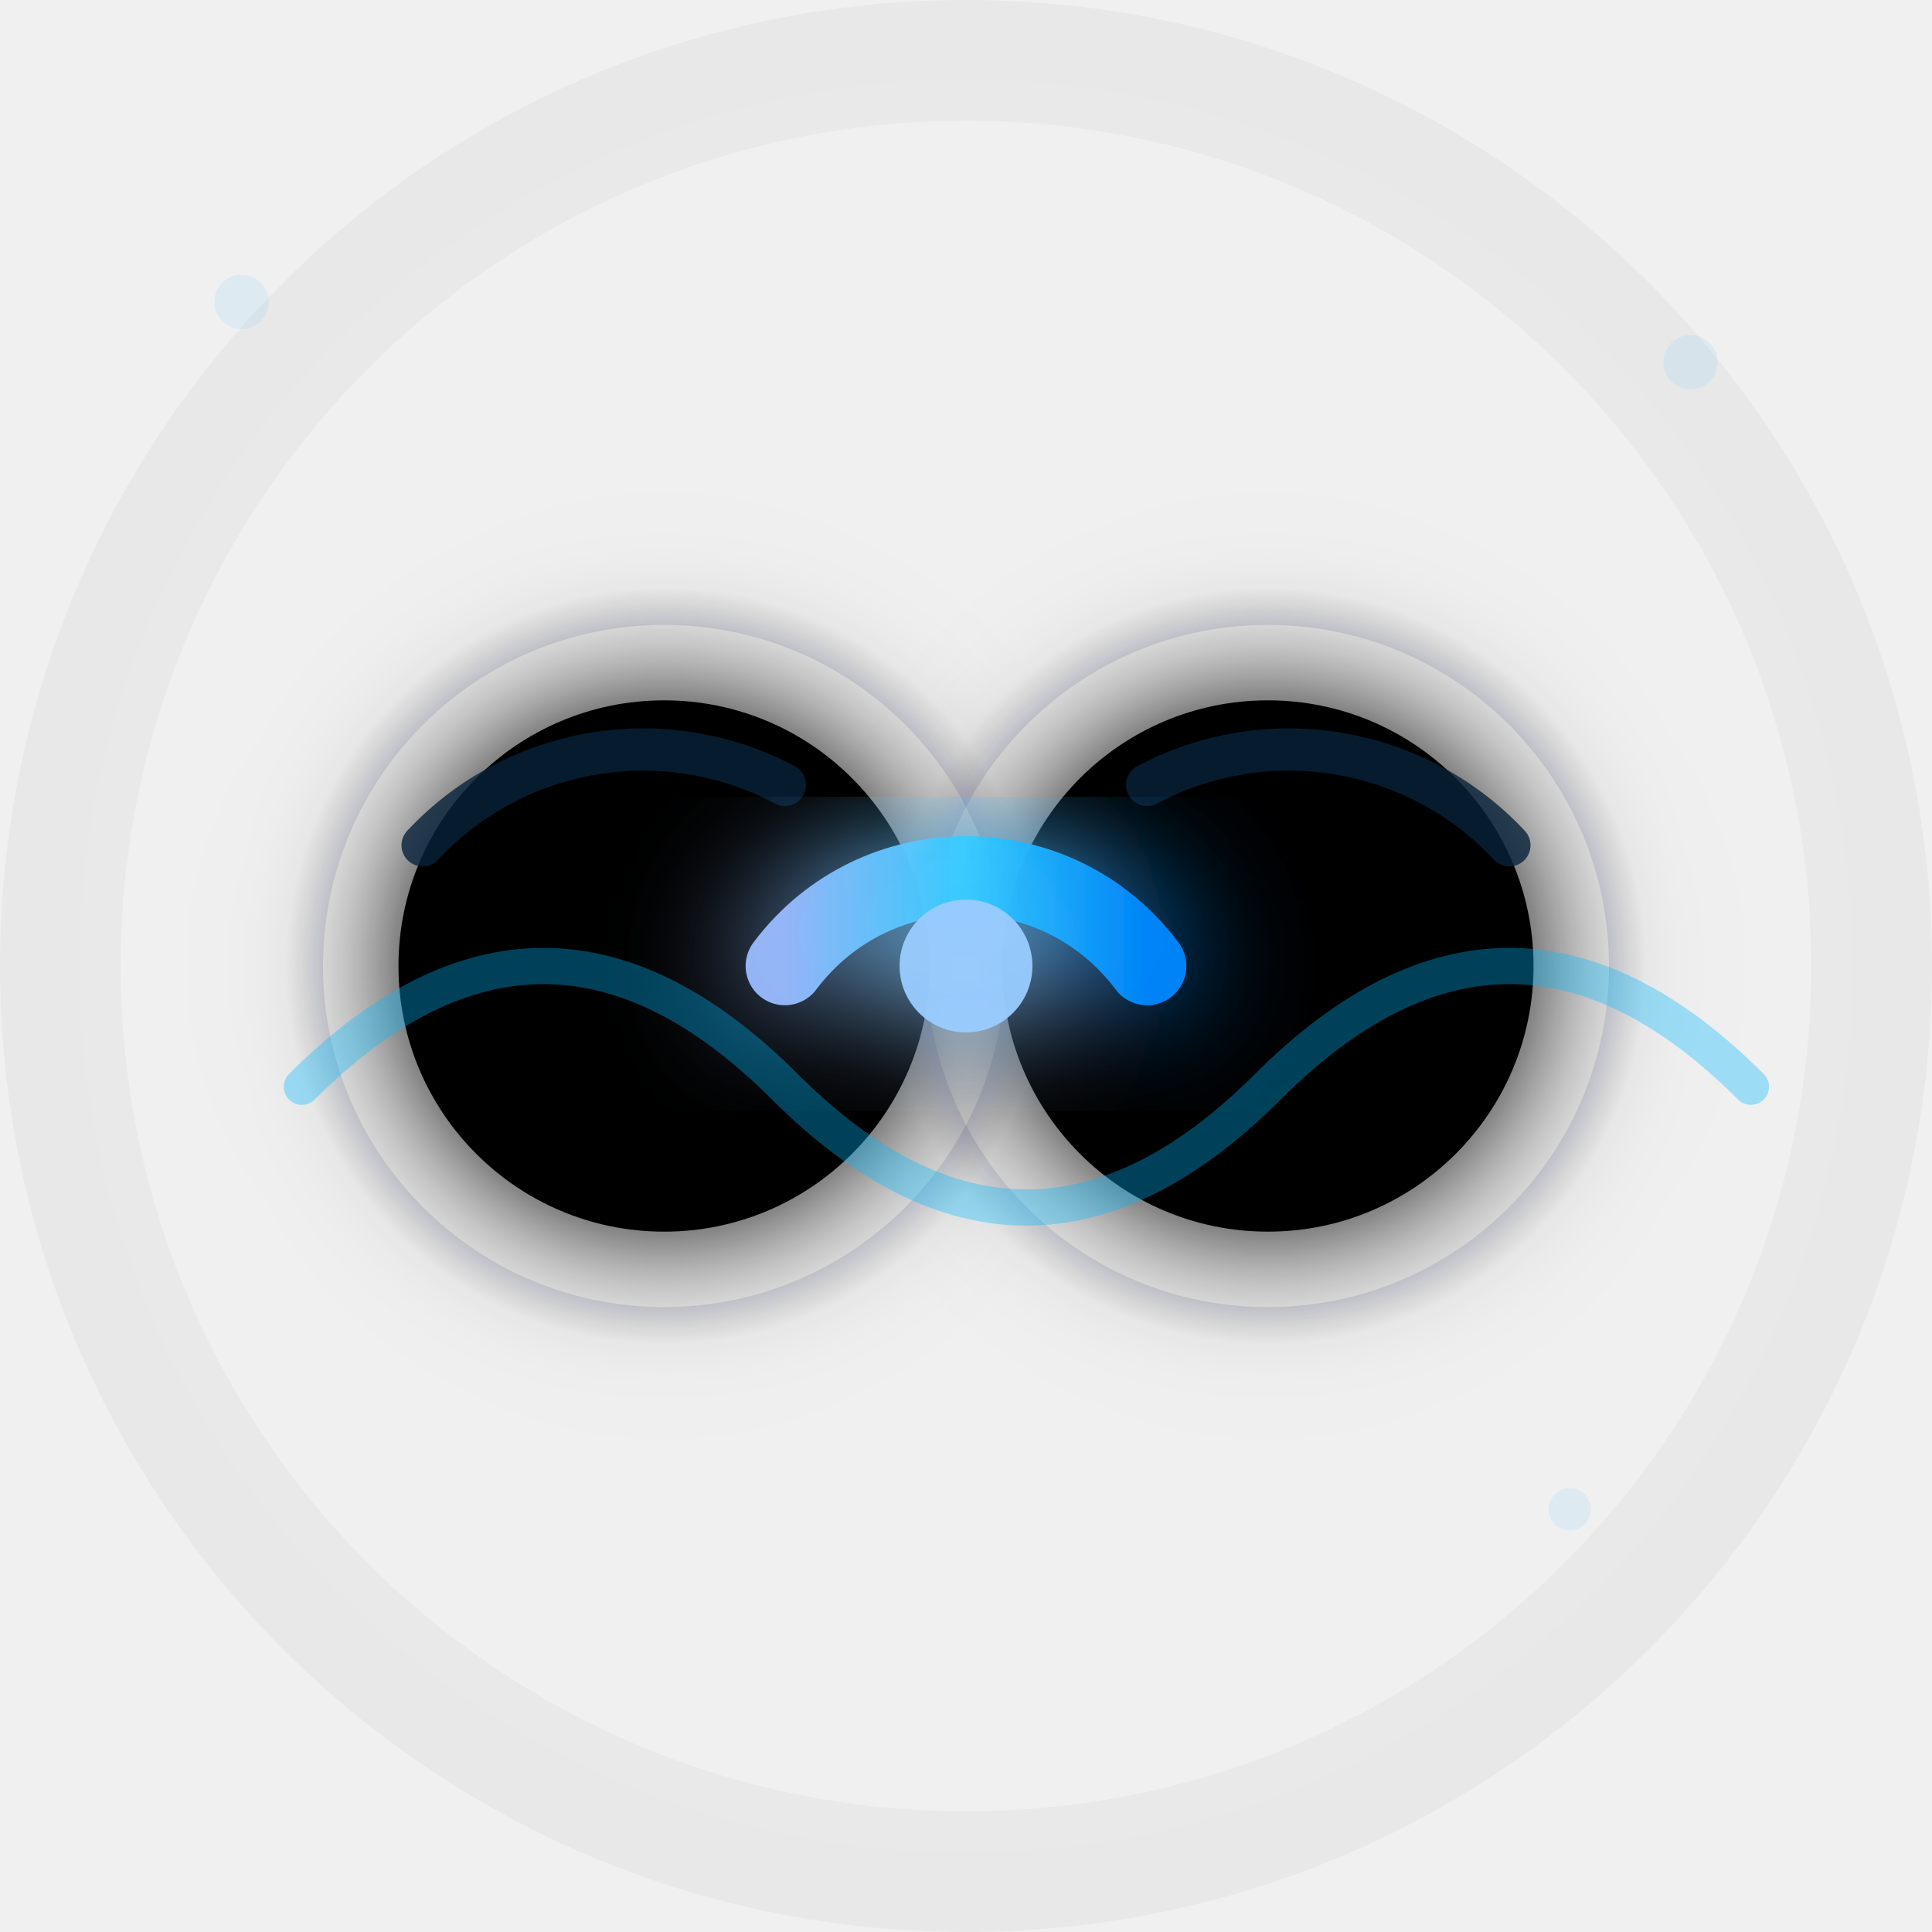
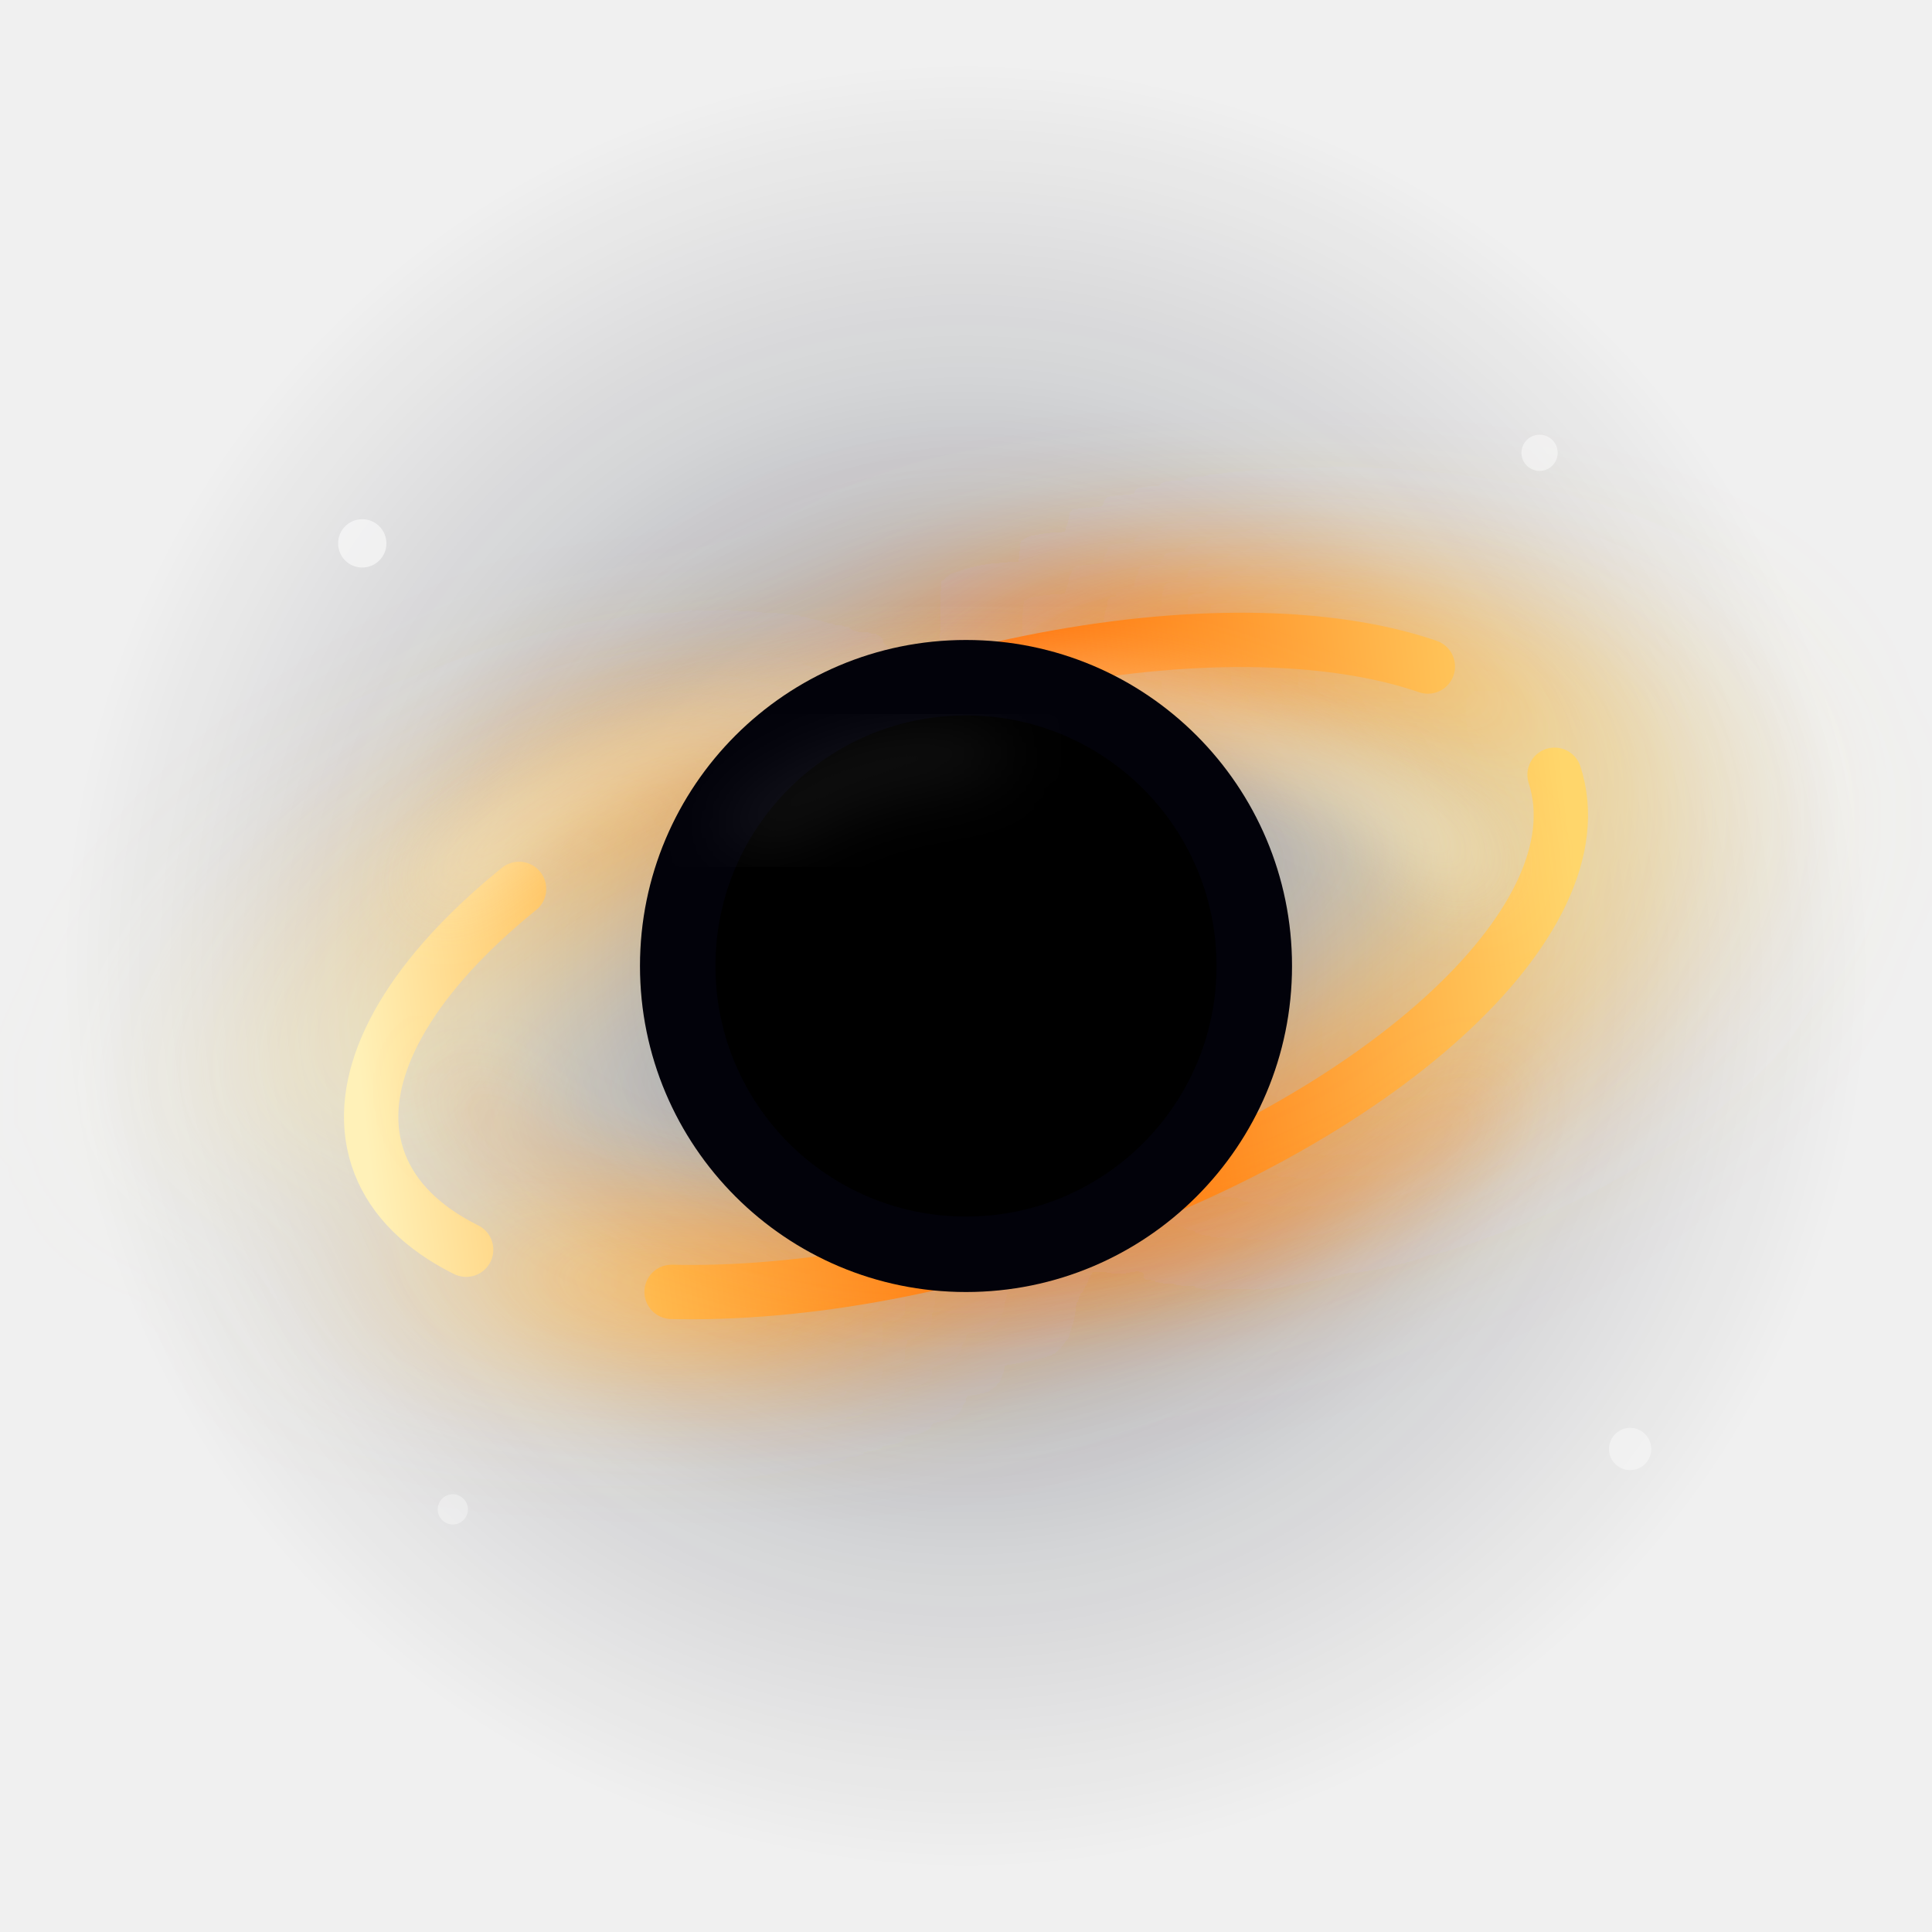
- <svg xmlns="http://www.w3.org/2000/svg" width="64" height="64" viewBox="0 0 64 64" role="img" aria-label="Binary black hole collision favicon" preserveAspectRatio="xMidYMid meet">
+ <svg xmlns="http://www.w3.org/2000/svg" viewBox="0 0 64 64" fill="none" shape-rendering="geometricPrecision">
  <defs>
-     <radialGradient id="rim" cx="50%" cy="50%" r="50%">
-       <stop offset="0%" stop-color="#0af" stop-opacity="0.85" />
-       <stop offset="45%" stop-color="#06f" stop-opacity="0.6" />
-       <stop offset="100%" stop-color="#001018" stop-opacity="0.0" />
+     <radialGradient id="bgGlow" cx="50%" cy="50%" r="50%">
+       <stop offset="0%" stop-color="#0f172a" stop-opacity="0.45" />
+       <stop offset="65%" stop-color="#020617" stop-opacity="0.12" />
+       <stop offset="100%" stop-color="#000000" stop-opacity="0" />
    </radialGradient>
-     <linearGradient id="flash" x1="0" x2="1">
-       <stop offset="0" stop-color="#9bf" />
-       <stop offset="0.5" stop-color="#3cf" />
-       <stop offset="1" stop-color="#08f" />
+     <radialGradient id="diskGlow" cx="50%" cy="50%" r="50%">
+       <stop offset="0%" stop-color="#fff3c4" stop-opacity="0.95" />
+       <stop offset="18%" stop-color="#ffd36a" stop-opacity="0.95" />
+       <stop offset="45%" stop-color="#ff8a00" stop-opacity="0.9" />
+       <stop offset="72%" stop-color="#ff4d00" stop-opacity="0.55" />
+       <stop offset="100%" stop-color="#ff4d00" stop-opacity="0" />
+     </radialGradient>
+     <linearGradient id="ringStroke" x1="12" y1="28" x2="52" y2="36" gradientUnits="userSpaceOnUse">
+       <stop offset="0%" stop-color="#fff1b8" />
+       <stop offset="22%" stop-color="#ffb84d" />
+       <stop offset="55%" stop-color="#ff6a00" />
+       <stop offset="100%" stop-color="#ffd66b" />
    </linearGradient>
-     <filter id="glow" x="-50%" y="-50%" width="200%" height="200%">
-       <feGaussianBlur in="SourceGraphic" stdDeviation="2.2" result="blur" />
-       <feMerge>
-         <feMergeNode in="blur" />
-         <feMergeNode in="SourceGraphic" />
-       </feMerge>
+     <filter id="softBlur" x="-40%" y="-40%" width="180%" height="180%">
+       <feGaussianBlur stdDeviation="1.2" />
    </filter>
-     <radialGradient id="vignette" cx="50%" cy="50%">
-       <stop offset="0%" stop-color="#000" stop-opacity="0.0" />
-       <stop offset="100%" stop-color="#000" stop-opacity="0.50" />
-     </radialGradient>
-     <path id="wave" d="M10 36 Q18 28 26 36 T42 36 T58 36" />
+     <filter id="haloBlur" x="-60%" y="-60%" width="220%" height="220%">
+       <feGaussianBlur stdDeviation="3.4" />
+     </filter>
  </defs>
-   <circle cx="32" cy="32" r="30" fill="none" stroke="url(#vignette)" stroke-opacity="0.06" stroke-width="4" />
-   <g filter="url(#glow)">
-     <circle cx="22" cy="32" r="8.8" fill="#000" />
-     <circle cx="22" cy="32" r="12.6" fill="none" stroke="url(#rim)" stroke-width="2.6" stroke-linecap="round" />
-   </g>
-   <g filter="url(#glow)">
-     <circle cx="42" cy="32" r="8.8" fill="#000" />
-     <circle cx="42" cy="32" r="12.6" fill="none" stroke="url(#rim)" stroke-width="2.6" stroke-linecap="round" />
-   </g>
-   <path d="M14 28 A10 10 0 0 1 26 26" fill="none" stroke="#07223a" stroke-width="1.4" stroke-linecap="round" opacity="0.8" />
-   <path d="M50 28 A10 10 0 0 0 38 26" fill="none" stroke="#07223a" stroke-width="1.4" stroke-linecap="round" opacity="0.8" />
-   <g filter="url(#glow)">
-     <path d="M26 32 C29 28, 35 28, 38 32" fill="none" stroke="url(#flash)" stroke-width="2.6" stroke-linecap="round" stroke-linejoin="round" opacity="0.95" />
-     <circle cx="32" cy="32" r="2.2" fill="#9cf" opacity="0.95" />
-   </g>
-   <use href="#wave" fill="none" stroke="#0bf" stroke-opacity="0.35" stroke-width="1.2" stroke-linecap="round" stroke-linejoin="round" />
-   <g fill="#0af" opacity="0.08">
-     <circle cx="8" cy="10" r="0.9" />
-     <circle cx="56" cy="12" r="0.9" />
-     <circle cx="52" cy="50" r="0.7" />
-   </g>
+   <circle cx="32" cy="32" r="30" fill="url(#bgGlow)" />
+   <ellipse cx="32" cy="32" rx="20.5" ry="9.2" transform="rotate(-18 32 32)" fill="none" stroke="url(#ringStroke)" stroke-width="5.2" stroke-linecap="round" stroke-dasharray="26 7 11 8 18 9" stroke-dashoffset="2" filter="url(#haloBlur)" opacity="0.95" />
+   <ellipse cx="32" cy="32" rx="20.5" ry="9.2" transform="rotate(-18 32 32)" fill="none" stroke="url(#ringStroke)" stroke-width="1.8" stroke-linecap="round" stroke-dasharray="22 8 9 7 15 10" stroke-dashoffset="2" />
+   <path d="M14.5 29.4            C20.1 24.2, 28.2 22.0, 35.8 23.0            C40.8 23.7, 45.2 25.7, 48.8 28.8" stroke="#fff4c9" stroke-width="1.3" stroke-linecap="round" opacity="0.7" filter="url(#softBlur)" />
+   <path d="M15.2 36.1            C20.6 41.0, 28.0 42.8, 35.4 42.0            C40.9 41.4, 45.6 39.5, 49.0 36.5" stroke="#ff8d1f" stroke-width="1.1" stroke-linecap="round" opacity="0.28" filter="url(#softBlur)" />
+   <circle cx="32" cy="32" r="10.8" fill="#02020a" />
+   <circle cx="32" cy="32" r="8.3" fill="#000000" />
+   <path d="M24.7 27.6            C27.0 25.8, 29.8 24.9, 32.6 24.8" stroke="#ffffff" stroke-opacity="0.12" stroke-width="1.2" stroke-linecap="round" filter="url(#softBlur)" />
+   <circle cx="12" cy="18" r="0.8" fill="#ffffff" opacity="0.55" />
+   <circle cx="51" cy="15" r="0.6" fill="#ffffff" opacity="0.45" />
+   <circle cx="54" cy="48" r="0.7" fill="#ffffff" opacity="0.4" />
+   <circle cx="15" cy="50" r="0.5" fill="#ffffff" opacity="0.35" />
</svg>
